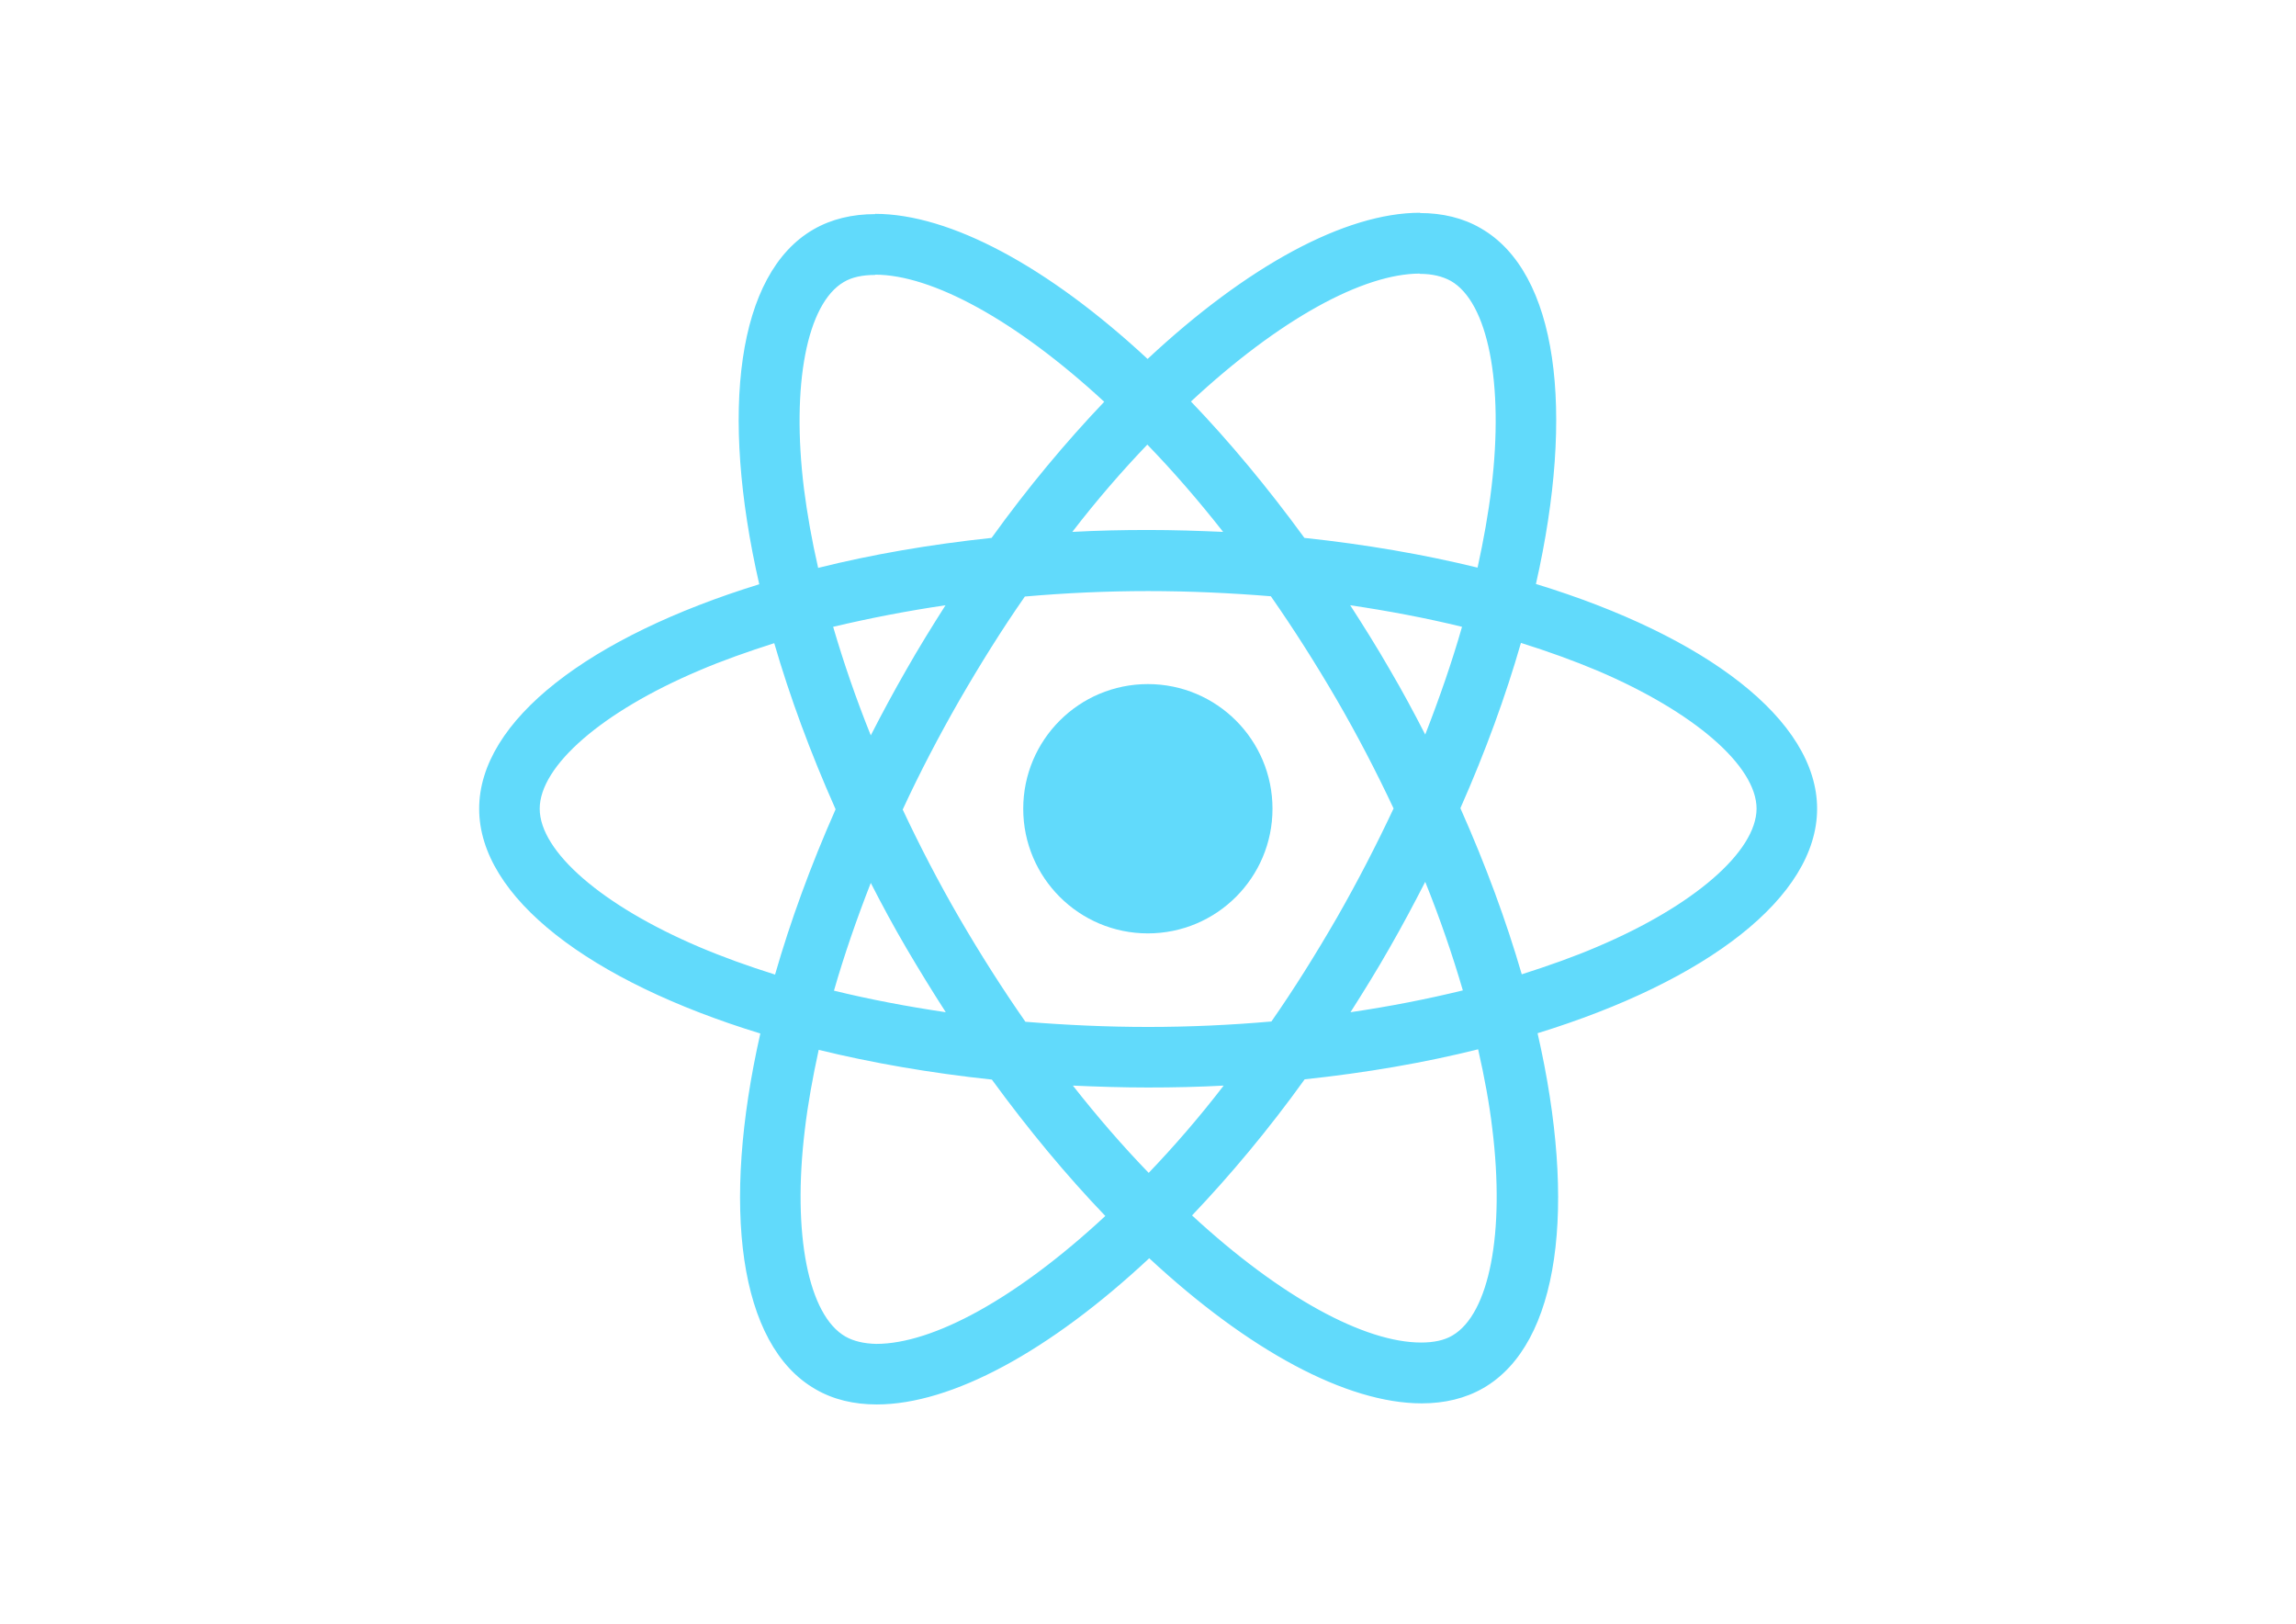
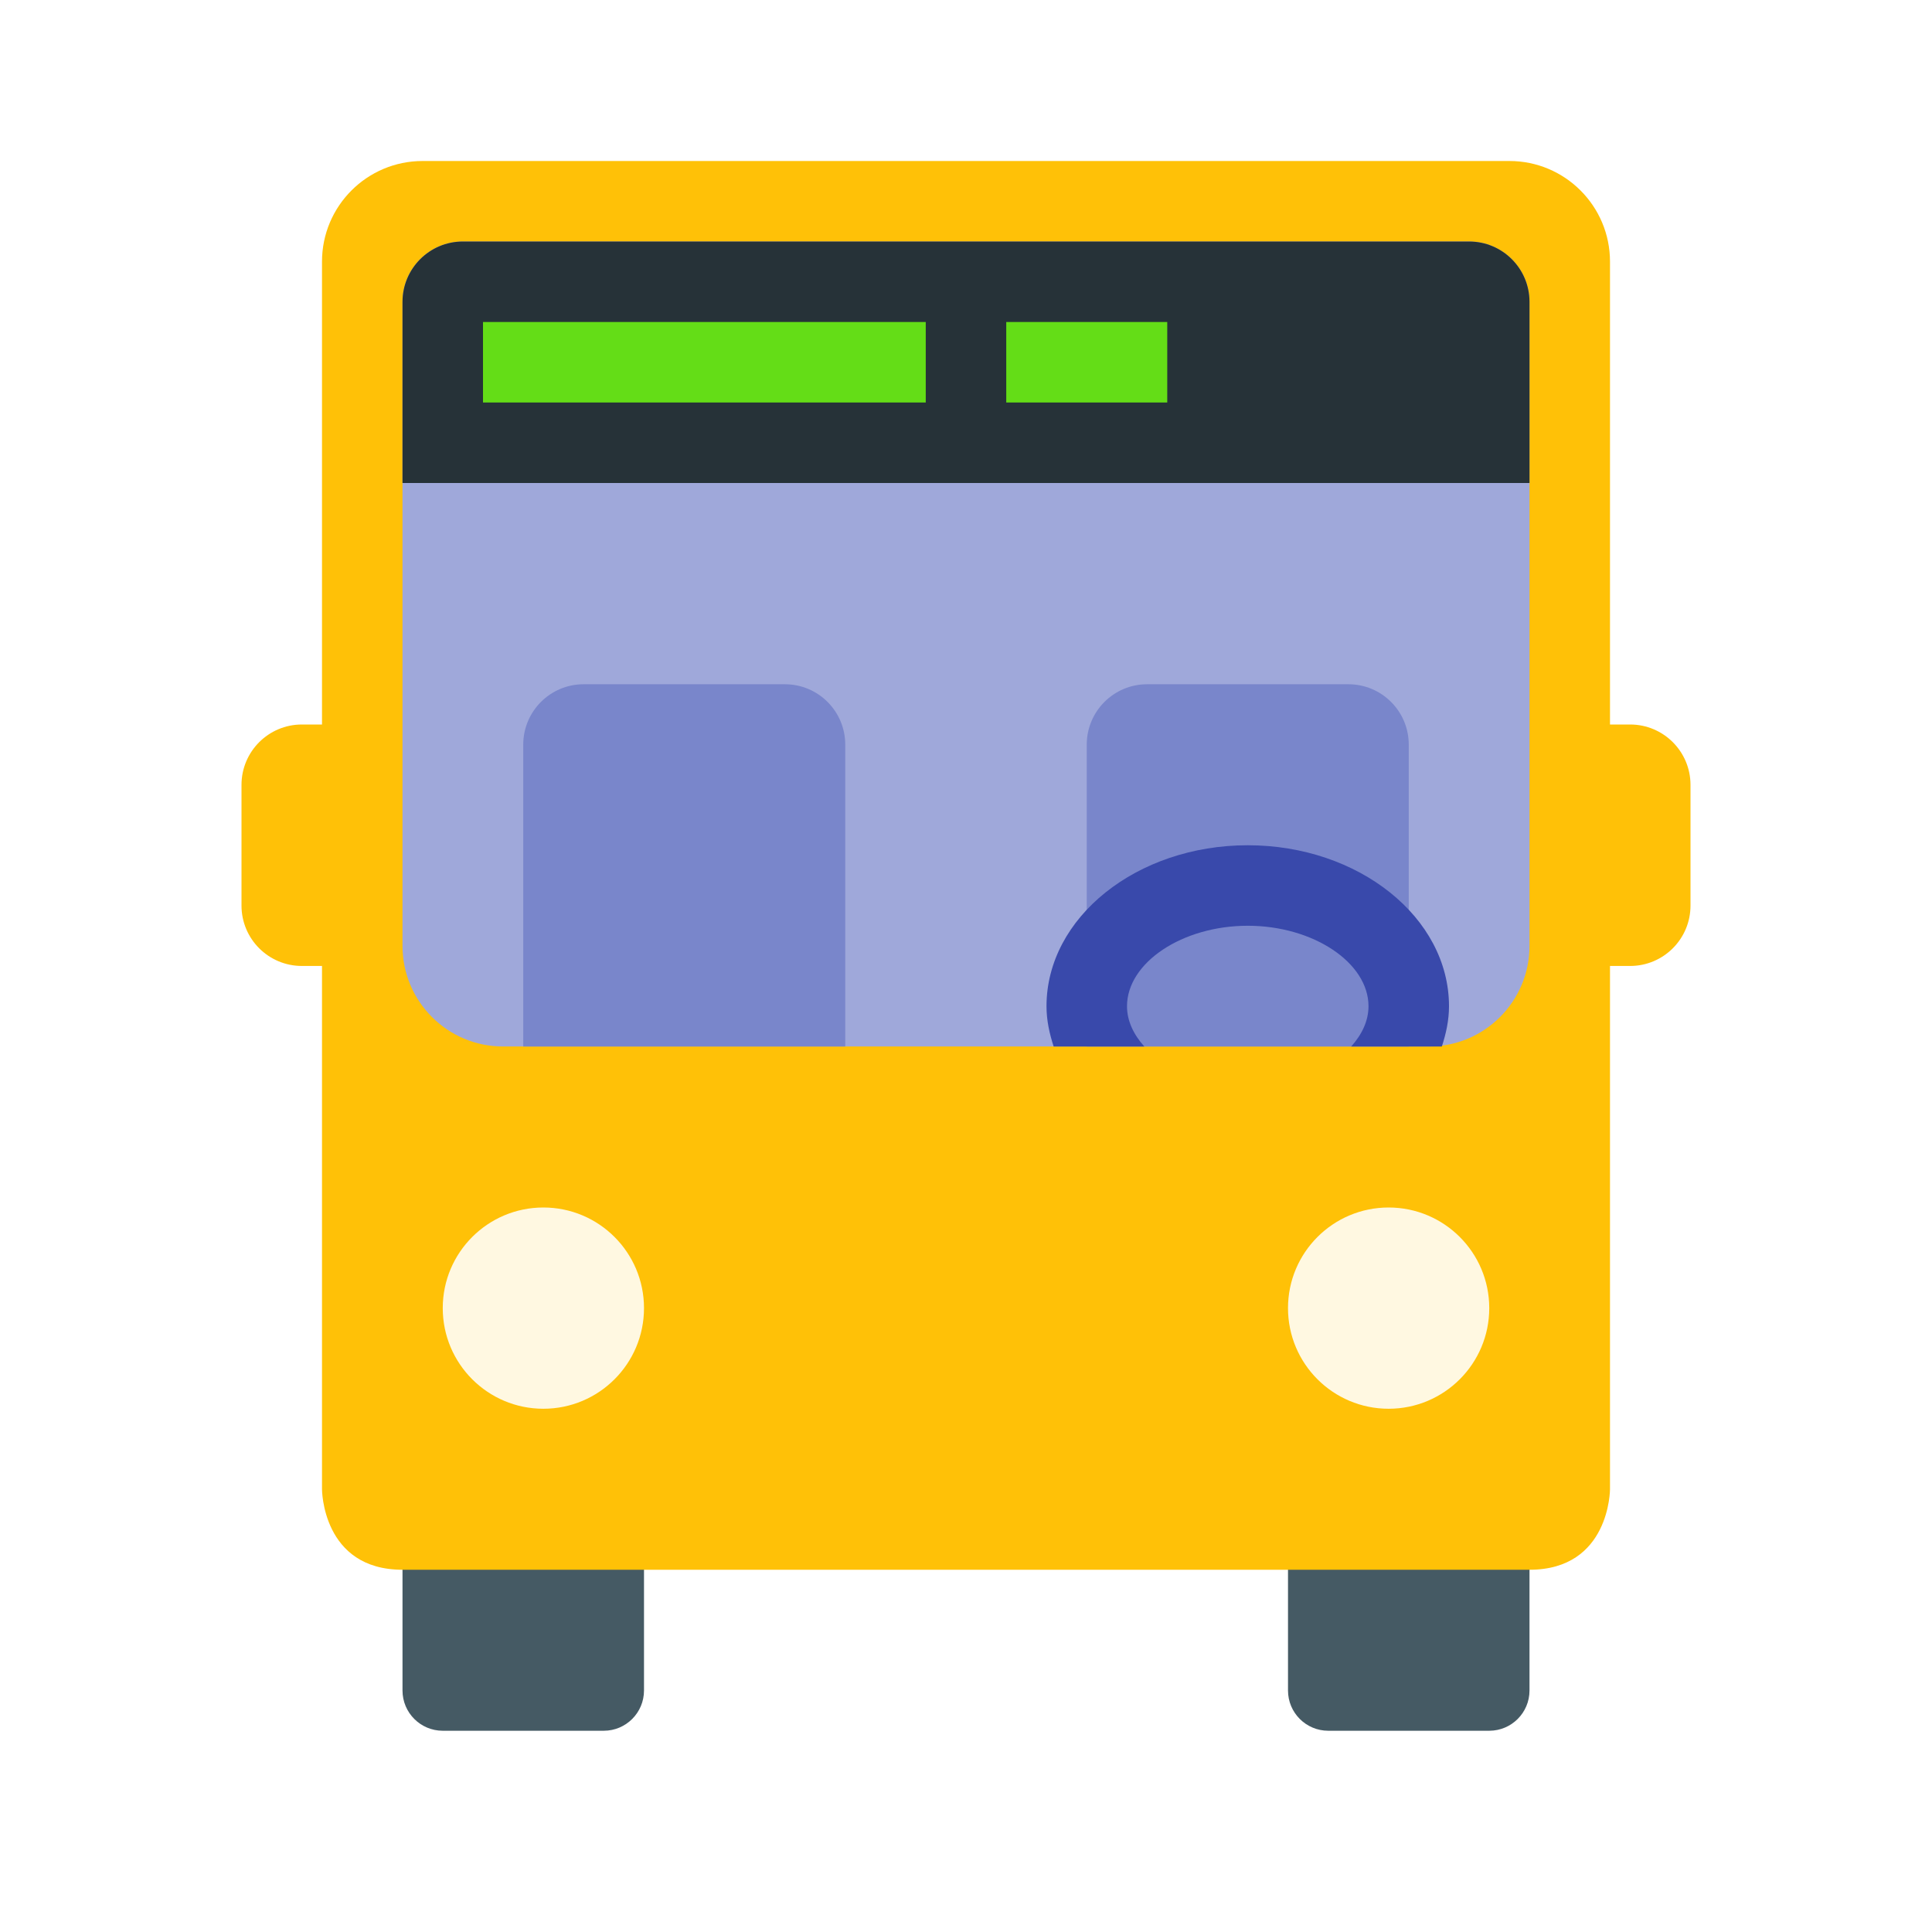
- <svg xmlns="http://www.w3.org/2000/svg" viewBox="0 0 841.9 595.3">
-   <g fill="#61DAFB">
-     <path d="M666.3 296.5c0-32.5-40.7-63.3-103.1-82.4 14.4-63.6 8-114.2-20.2-130.4-6.5-3.8-14.1-5.6-22.4-5.6v22.3c4.6 0 8.3.9 11.4 2.6 13.6 7.8 19.5 37.5 14.9 75.7-1.1 9.4-2.9 19.3-5.1 29.4-19.6-4.8-41-8.5-63.5-10.9-13.5-18.5-27.5-35.3-41.6-50 32.6-30.3 63.2-46.9 84-46.9V78c-27.5 0-63.5 19.6-99.9 53.6-36.4-33.8-72.4-53.2-99.9-53.2v22.3c20.7 0 51.4 16.5 84 46.6-14 14.7-28 31.4-41.3 49.9-22.6 2.4-44 6.1-63.6 11-2.3-10-4-19.7-5.2-29-4.7-38.2 1.1-67.9 14.6-75.8 3-1.8 6.9-2.6 11.5-2.6V78.5c-8.4 0-16 1.8-22.6 5.6-28.1 16.2-34.4 66.7-19.9 130.1-62.2 19.2-102.7 49.9-102.7 82.3 0 32.5 40.7 63.3 103.1 82.4-14.4 63.6-8 114.2 20.2 130.4 6.5 3.8 14.1 5.6 22.5 5.6 27.5 0 63.5-19.6 99.9-53.6 36.4 33.8 72.4 53.2 99.9 53.2 8.4 0 16-1.8 22.6-5.6 28.1-16.2 34.4-66.7 19.9-130.1 62-19.1 102.5-49.9 102.5-82.3zm-130.2-66.7c-3.7 12.9-8.3 26.2-13.5 39.5-4.1-8-8.4-16-13.1-24-4.6-8-9.5-15.8-14.4-23.4 14.2 2.1 27.9 4.7 41 7.9zm-45.8 106.5c-7.8 13.5-15.8 26.3-24.1 38.2-14.9 1.3-30 2-45.2 2-15.1 0-30.2-.7-45-1.9-8.3-11.9-16.4-24.6-24.2-38-7.6-13.1-14.5-26.4-20.8-39.8 6.2-13.4 13.2-26.8 20.7-39.9 7.8-13.5 15.8-26.3 24.1-38.2 14.9-1.3 30-2 45.2-2 15.1 0 30.2.7 45 1.9 8.3 11.9 16.4 24.6 24.2 38 7.6 13.1 14.5 26.4 20.8 39.8-6.3 13.4-13.2 26.8-20.7 39.9zm32.3-13c5.4 13.4 10 26.8 13.8 39.8-13.1 3.2-26.9 5.9-41.2 8 4.9-7.7 9.8-15.6 14.4-23.7 4.6-8 8.9-16.1 13-24.1zM421.2 430c-9.3-9.6-18.6-20.3-27.8-32 9 .4 18.2.7 27.5.7 9.4 0 18.7-.2 27.8-.7-9 11.7-18.3 22.4-27.5 32zm-74.4-58.9c-14.2-2.1-27.9-4.7-41-7.9 3.7-12.9 8.3-26.2 13.5-39.5 4.1 8 8.4 16 13.1 24 4.7 8 9.5 15.8 14.4 23.4zM420.7 163c9.3 9.6 18.6 20.3 27.8 32-9-.4-18.2-.7-27.5-.7-9.4 0-18.7.2-27.8.7 9-11.7 18.3-22.4 27.5-32zm-74 58.9c-4.9 7.7-9.8 15.6-14.4 23.7-4.6 8-8.9 16-13 24-5.4-13.4-10-26.8-13.8-39.8 13.1-3.1 26.9-5.8 41.2-7.9zm-90.5 125.2c-35.4-15.1-58.3-34.9-58.3-50.6 0-15.7 22.9-35.6 58.3-50.6 8.6-3.7 18-7 27.7-10.1 5.7 19.6 13.2 40 22.5 60.9-9.2 20.8-16.6 41.1-22.2 60.6-9.9-3.1-19.3-6.5-28-10.2zM310 490c-13.6-7.8-19.5-37.5-14.9-75.7 1.1-9.4 2.9-19.3 5.1-29.4 19.6 4.8 41 8.5 63.5 10.9 13.5 18.5 27.5 35.3 41.6 50-32.6 30.3-63.2 46.9-84 46.9-4.5-.1-8.3-1-11.3-2.7zm237.2-76.2c4.7 38.2-1.1 67.9-14.6 75.8-3 1.8-6.9 2.6-11.5 2.6-20.7 0-51.4-16.5-84-46.6 14-14.7 28-31.4 41.3-49.9 22.6-2.4 44-6.1 63.6-11 2.3 10.1 4.1 19.8 5.2 29.1zm38.5-66.7c-8.6 3.7-18 7-27.7 10.1-5.7-19.6-13.2-40-22.5-60.9 9.2-20.8 16.6-41.1 22.2-60.6 9.9 3.1 19.3 6.5 28.1 10.2 35.4 15.1 58.3 34.9 58.3 50.6-.1 15.7-23 35.6-58.4 50.6zM320.8 78.4z" />
-     <circle cx="420.9" cy="296.5" r="45.7" />
-     <path d="M520.5 78.1z" />
-   </g>
+ <svg xmlns="http://www.w3.org/2000/svg" width="800px" height="800px" viewBox="0 0 1024 1024" class="icon" version="1.1">
+   <path d="M341.333 768a21.333 21.333 0 0 0-21.333-21.333h-85.333a21.333 21.333 0 0 0-21.333 21.333v128a21.333 21.333 0 0 0 21.333 21.333h85.333a21.333 21.333 0 0 0 21.333-21.333v-128zM810.667 768a21.333 21.333 0 0 0-21.333-21.333h-85.333a21.333 21.333 0 0 0-21.333 21.333v128a21.333 21.333 0 0 0 21.333 21.333h85.333a21.333 21.333 0 0 0 21.333-21.333v-128z" fill="#455A64" />
+   <path d="M800 85.333h-576A53.333 53.333 0 0 0 170.667 138.667V789.333s0 42.667 42.667 42.667h597.333c42.667 0 42.667-42.667 42.667-42.667V138.667A53.333 53.333 0 0 0 800 85.333z" fill="#FFC107" />
+   <path d="M213.333 479.979a32 32 0 0 1-32 32h-21.333a32 32 0 0 1-32-32V416A32 32 0 0 1 160 384h21.333a32 32 0 0 1 32 32v63.979zM896 479.979a32 32 0 0 1-32 32h-21.333a32 32 0 0 1-32-32V416a32 32 0 0 1 32-32h21.333a32 32 0 0 1 32 32v63.979z" fill="#FFC107" />
+   <path d="M288 693.333m-53.333 0a53.333 53.333 0 1 0 106.667 0 53.333 53.333 0 1 0-106.667 0Z" fill="#FFF8E1" />
+   <path d="M736 693.333m-53.333 0a53.333 53.333 0 1 0 106.667 0 53.333 53.333 0 1 0-106.667 0Z" fill="#FFF8E1" />
+   <path d="M778.667 128h-533.333A32 32 0 0 0 213.333 160v341.333a53.333 53.333 0 0 0 53.333 53.333h490.667a53.333 53.333 0 0 0 53.333-53.333v-341.333A32 32 0 0 0 778.667 128z" fill="#9FA8DA" />
+   <path d="M810.667 256H213.333V160A32 32 0 0 1 245.333 128h533.333A32 32 0 0 1 810.667 160V256z" fill="#263238" />
+   <path d="M256 170.667h234.667v42.667H256zM533.333 170.667h85.333v42.667h-85.333z" fill="#64DD17" />
+   <path d="M448 554.667h-170.667v-160a32 32 0 0 1 32-32h106.667a32 32 0 0 1 32 32V554.667zM746.667 554.667h-170.667v-160a32 32 0 0 1 32-32h106.667a32 32 0 0 1 32 32V554.667z" fill="#7986CB" />
+   <path d="M606.507 554.667c-5.675-6.336-9.173-13.589-9.173-21.333 0-23.125 29.312-42.667 64-42.667s64 19.541 64 42.667c0 7.744-3.499 14.997-9.173 21.333h48.043c2.24-6.848 3.797-13.909 3.797-21.333 0-47.061-47.851-85.333-106.667-85.333s-106.667 38.272-106.667 85.333c0 7.424 1.557 14.485 3.797 21.333h48.043z" fill="#3949AB" />
</svg>
